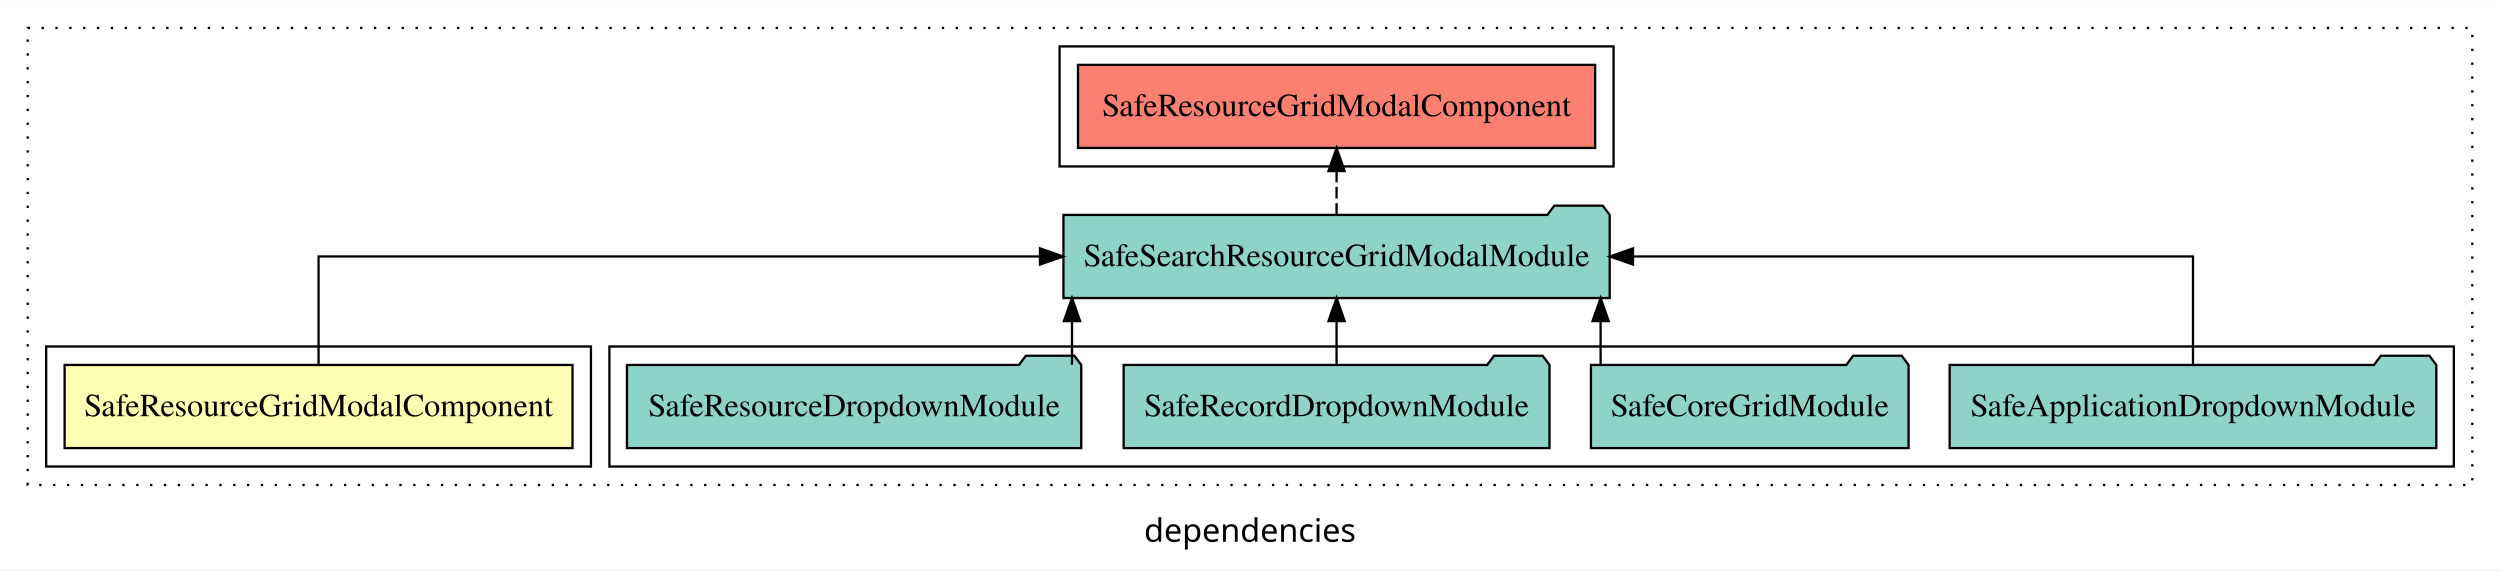
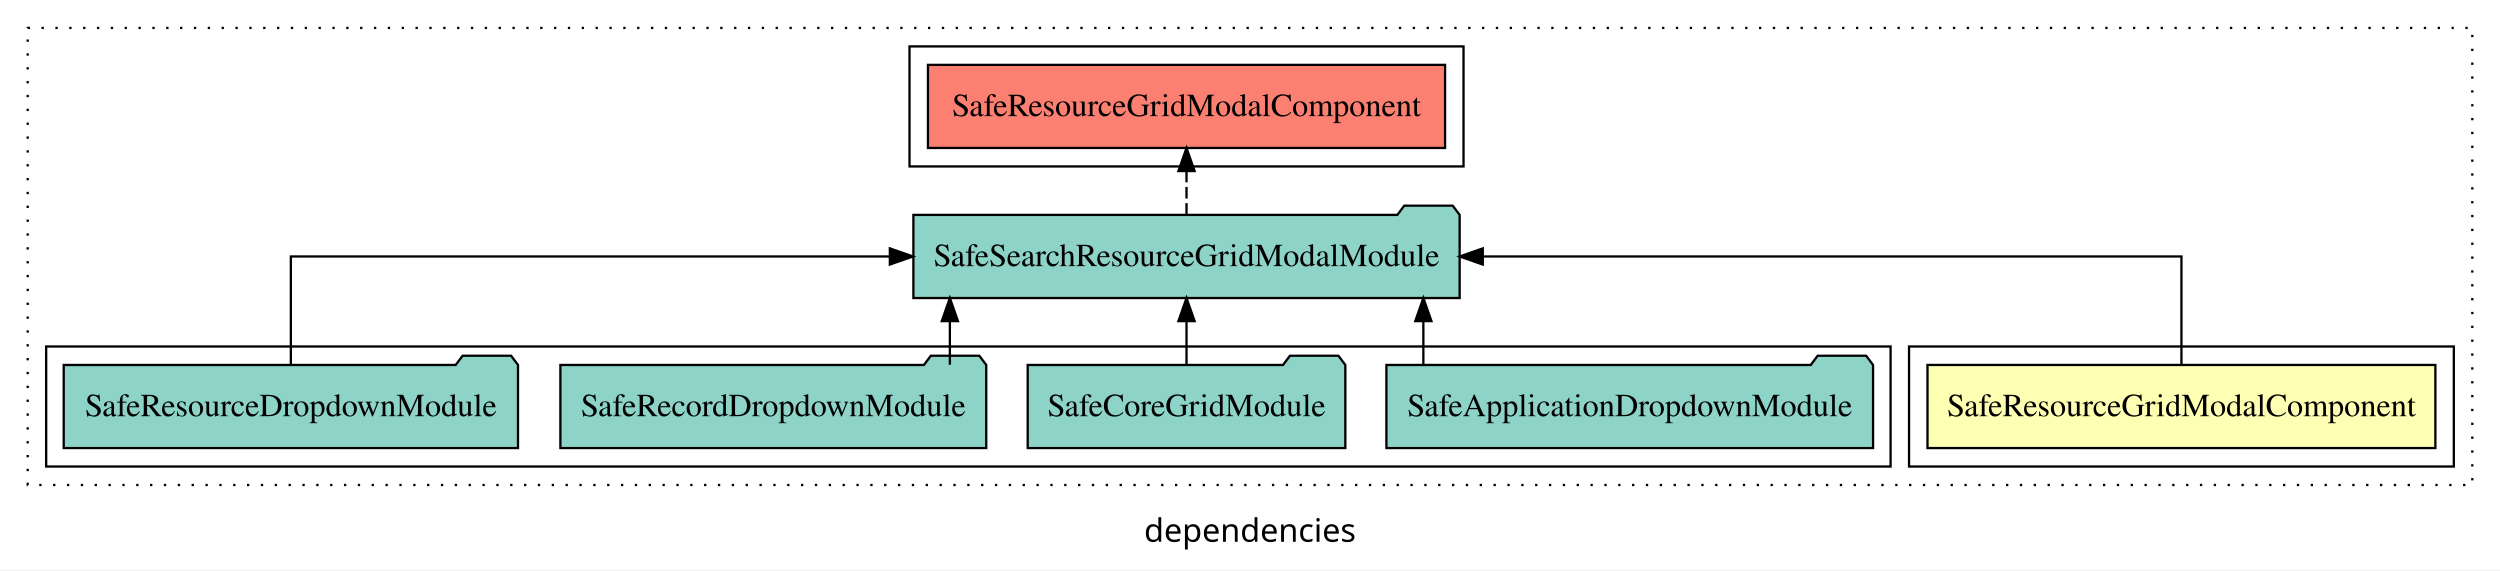
<svg xmlns="http://www.w3.org/2000/svg" width="1083pt" height="247pt" viewBox="0.00 0.00 1083.00 246.80">
  <g id="graph0" class="graph" transform="scale(1 1) rotate(0) translate(4 242.8)">
    <polygon fill="white" stroke="transparent" points="-4,4 -4,-242.8 1079,-242.8 1079,4 -4,4" />
    <text text-anchor="middle" x="537.5" y="-8.2" font-family="sans-serif" font-size="14.00">dependencies</text>
    <g id="clust1" class="cluster">
      <polygon fill="none" stroke="black" stroke-dasharray="1,5" points="8,-32.8 8,-230.8 1067,-230.8 1067,-32.8 8,-32.8" />
    </g>
-     <g id="clust4" class="cluster">
-       <polygon fill="none" stroke="black" points="260,-40.8 260,-92.8 1059,-92.8 1059,-40.8 260,-40.8" />
+     <g id="clust5" class="cluster">
+       <polygon fill="none" stroke="black" points="390,-170.8 390,-222.8 630,-222.8 630,-170.8 390,-170.8" />
    </g>
    <g id="clust2" class="cluster">
-       <polygon fill="none" stroke="black" points="16,-40.8 16,-92.8 252,-92.8 252,-40.8 16,-40.8" />
+       <polygon fill="none" stroke="black" points="823,-40.8 823,-92.8 1059,-92.8 1059,-40.8 823,-40.8" />
    </g>
-     <g id="clust5" class="cluster">
-       <polygon fill="none" stroke="black" points="455,-170.8 455,-222.8 695,-222.8 695,-170.8 455,-170.8" />
+     <g id="clust4" class="cluster">
+       <polygon fill="none" stroke="black" points="16,-40.8 16,-92.8 815,-92.8 815,-40.8 16,-40.8" />
    </g>
    <g id="node1" class="node">
-       <polygon fill="#ffffb3" stroke="black" points="244.01,-84.8 23.99,-84.8 23.99,-48.8 244.01,-48.8 244.01,-84.8" />
-       <text text-anchor="middle" x="134" y="-62.6" font-family="Times,serif" font-size="14.00">SafeResourceGridModalComponent</text>
+       <polygon fill="#ffffb3" stroke="black" points="1051.01,-84.8 830.99,-84.8 830.99,-48.8 1051.01,-48.8 1051.01,-84.8" />
+       <text text-anchor="middle" x="941" y="-62.6" font-family="Times,serif" font-size="14.00">SafeResourceGridModalComponent</text>
    </g>
    <g id="node2" class="node">
-       <polygon fill="#8dd3c7" stroke="black" points="693.32,-149.8 690.32,-153.8 669.32,-153.8 666.32,-149.8 456.68,-149.8 456.68,-113.8 693.32,-113.8 693.32,-149.8" />
-       <text text-anchor="middle" x="575" y="-127.6" font-family="Times,serif" font-size="14.00">SafeSearchResourceGridModalModule</text>
+       <polygon fill="#8dd3c7" stroke="black" points="628.32,-149.8 625.32,-153.8 604.32,-153.8 601.32,-149.8 391.68,-149.8 391.68,-113.8 628.32,-113.8 628.32,-149.8" />
+       <text text-anchor="middle" x="510" y="-127.6" font-family="Times,serif" font-size="14.00">SafeSearchResourceGridModalModule</text>
    </g>
    <g id="edge1" class="edge">
-       <path fill="none" stroke="black" d="M134,-84.91C134,-104.14 134,-131.8 134,-131.8 134,-131.8 446.53,-131.8 446.53,-131.8" />
-       <polygon fill="black" stroke="black" points="446.53,-135.3 456.53,-131.8 446.53,-128.3 446.53,-135.3" />
+       <path fill="none" stroke="black" d="M941,-84.91C941,-104.14 941,-131.8 941,-131.8 941,-131.8 638.34,-131.8 638.34,-131.8" />
+       <polygon fill="black" stroke="black" points="638.34,-128.3 628.34,-131.8 638.34,-135.3 638.34,-128.3" />
    </g>
    <g id="node7" class="node">
-       <polygon fill="#fb8072" stroke="black" points="687.01,-214.8 462.99,-214.8 462.99,-178.8 687.01,-178.8 687.01,-214.8" />
-       <text text-anchor="middle" x="575" y="-192.6" font-family="Times,serif" font-size="14.00">SafeResourceGridModalComponent </text>
+       <polygon fill="#fb8072" stroke="black" points="622.01,-214.8 397.99,-214.8 397.99,-178.8 622.01,-178.8 622.01,-214.8" />
+       <text text-anchor="middle" x="510" y="-192.6" font-family="Times,serif" font-size="14.00">SafeResourceGridModalComponent </text>
    </g>
    <g id="edge6" class="edge">
-       <path fill="none" stroke="black" stroke-dasharray="5,2" d="M575,-149.91C575,-149.91 575,-168.79 575,-168.79" />
-       <polygon fill="black" stroke="black" points="571.5,-168.79 575,-178.79 578.5,-168.79 571.5,-168.79" />
+       <path fill="none" stroke="black" stroke-dasharray="5,2" d="M510,-149.91C510,-149.91 510,-168.79 510,-168.79" />
+       <polygon fill="black" stroke="black" points="506.5,-168.79 510,-178.79 513.5,-168.79 506.5,-168.79" />
    </g>
    <g id="node3" class="node">
-       <polygon fill="#8dd3c7" stroke="black" points="1051.41,-84.8 1048.41,-88.8 1027.41,-88.8 1024.41,-84.8 840.59,-84.8 840.59,-48.8 1051.41,-48.8 1051.41,-84.8" />
-       <text text-anchor="middle" x="946" y="-62.6" font-family="Times,serif" font-size="14.00">SafeApplicationDropdownModule</text>
+       <polygon fill="#8dd3c7" stroke="black" points="807.41,-84.8 804.41,-88.8 783.41,-88.8 780.41,-84.8 596.59,-84.8 596.59,-48.8 807.41,-48.8 807.41,-84.8" />
+       <text text-anchor="middle" x="702" y="-62.6" font-family="Times,serif" font-size="14.00">SafeApplicationDropdownModule</text>
    </g>
    <g id="edge2" class="edge">
-       <path fill="none" stroke="black" d="M946,-84.91C946,-104.14 946,-131.8 946,-131.8 946,-131.8 703.41,-131.8 703.41,-131.8" />
-       <polygon fill="black" stroke="black" points="703.41,-128.3 693.41,-131.8 703.41,-135.3 703.41,-128.3" />
+       <path fill="none" stroke="black" d="M612.6,-84.91C612.6,-84.91 612.6,-103.79 612.6,-103.79" />
+       <polygon fill="black" stroke="black" points="609.1,-103.79 612.6,-113.79 616.1,-103.79 609.1,-103.79" />
    </g>
    <g id="node4" class="node">
-       <polygon fill="#8dd3c7" stroke="black" points="822.8,-84.8 819.8,-88.8 798.8,-88.8 795.8,-84.8 685.2,-84.8 685.2,-48.8 822.8,-48.8 822.8,-84.8" />
-       <text text-anchor="middle" x="754" y="-62.6" font-family="Times,serif" font-size="14.00">SafeCoreGridModule</text>
+       <polygon fill="#8dd3c7" stroke="black" points="578.8,-84.8 575.8,-88.8 554.8,-88.8 551.8,-84.8 441.2,-84.8 441.2,-48.8 578.8,-48.8 578.8,-84.8" />
+       <text text-anchor="middle" x="510" y="-62.6" font-family="Times,serif" font-size="14.00">SafeCoreGridModule</text>
    </g>
    <g id="edge3" class="edge">
-       <path fill="none" stroke="black" d="M689.38,-84.91C689.38,-84.91 689.38,-103.79 689.38,-103.79" />
-       <polygon fill="black" stroke="black" points="685.88,-103.79 689.38,-113.79 692.88,-103.79 685.88,-103.79" />
+       <path fill="none" stroke="black" d="M510,-84.91C510,-84.91 510,-103.79 510,-103.79" />
+       <polygon fill="black" stroke="black" points="506.5,-103.79 510,-113.79 513.5,-103.79 506.5,-103.79" />
    </g>
    <g id="node5" class="node">
-       <polygon fill="#8dd3c7" stroke="black" points="667.24,-84.8 664.24,-88.8 643.24,-88.8 640.24,-84.8 482.76,-84.8 482.76,-48.8 667.24,-48.8 667.24,-84.8" />
-       <text text-anchor="middle" x="575" y="-62.6" font-family="Times,serif" font-size="14.00">SafeRecordDropdownModule</text>
+       <polygon fill="#8dd3c7" stroke="black" points="423.24,-84.8 420.24,-88.8 399.24,-88.8 396.24,-84.8 238.76,-84.8 238.76,-48.8 423.24,-48.8 423.24,-84.8" />
+       <text text-anchor="middle" x="331" y="-62.6" font-family="Times,serif" font-size="14.00">SafeRecordDropdownModule</text>
    </g>
    <g id="edge4" class="edge">
-       <path fill="none" stroke="black" d="M575,-84.91C575,-84.91 575,-103.79 575,-103.79" />
-       <polygon fill="black" stroke="black" points="571.5,-103.79 575,-113.79 578.5,-103.79 571.5,-103.79" />
+       <path fill="none" stroke="black" d="M407.48,-84.91C407.48,-84.91 407.48,-103.79 407.48,-103.79" />
+       <polygon fill="black" stroke="black" points="403.98,-103.79 407.48,-113.79 410.98,-103.79 403.98,-103.79" />
    </g>
    <g id="node6" class="node">
-       <polygon fill="#8dd3c7" stroke="black" points="464.4,-84.8 461.4,-88.8 440.4,-88.8 437.4,-84.8 267.6,-84.8 267.6,-48.8 464.4,-48.8 464.4,-84.8" />
-       <text text-anchor="middle" x="366" y="-62.6" font-family="Times,serif" font-size="14.00">SafeResourceDropdownModule</text>
+       <polygon fill="#8dd3c7" stroke="black" points="220.4,-84.8 217.4,-88.8 196.4,-88.8 193.4,-84.8 23.6,-84.8 23.6,-48.8 220.4,-48.8 220.4,-84.8" />
+       <text text-anchor="middle" x="122" y="-62.6" font-family="Times,serif" font-size="14.00">SafeResourceDropdownModule</text>
    </g>
    <g id="edge5" class="edge">
-       <path fill="none" stroke="black" d="M460.39,-84.91C460.39,-84.91 460.39,-103.79 460.39,-103.79" />
-       <polygon fill="black" stroke="black" points="456.89,-103.79 460.39,-113.79 463.89,-103.79 456.89,-103.79" />
+       <path fill="none" stroke="black" d="M122,-84.91C122,-104.14 122,-131.8 122,-131.8 122,-131.8 381.48,-131.8 381.48,-131.8" />
+       <polygon fill="black" stroke="black" points="381.48,-135.3 391.48,-131.8 381.48,-128.3 381.48,-135.3" />
    </g>
  </g>
</svg>
